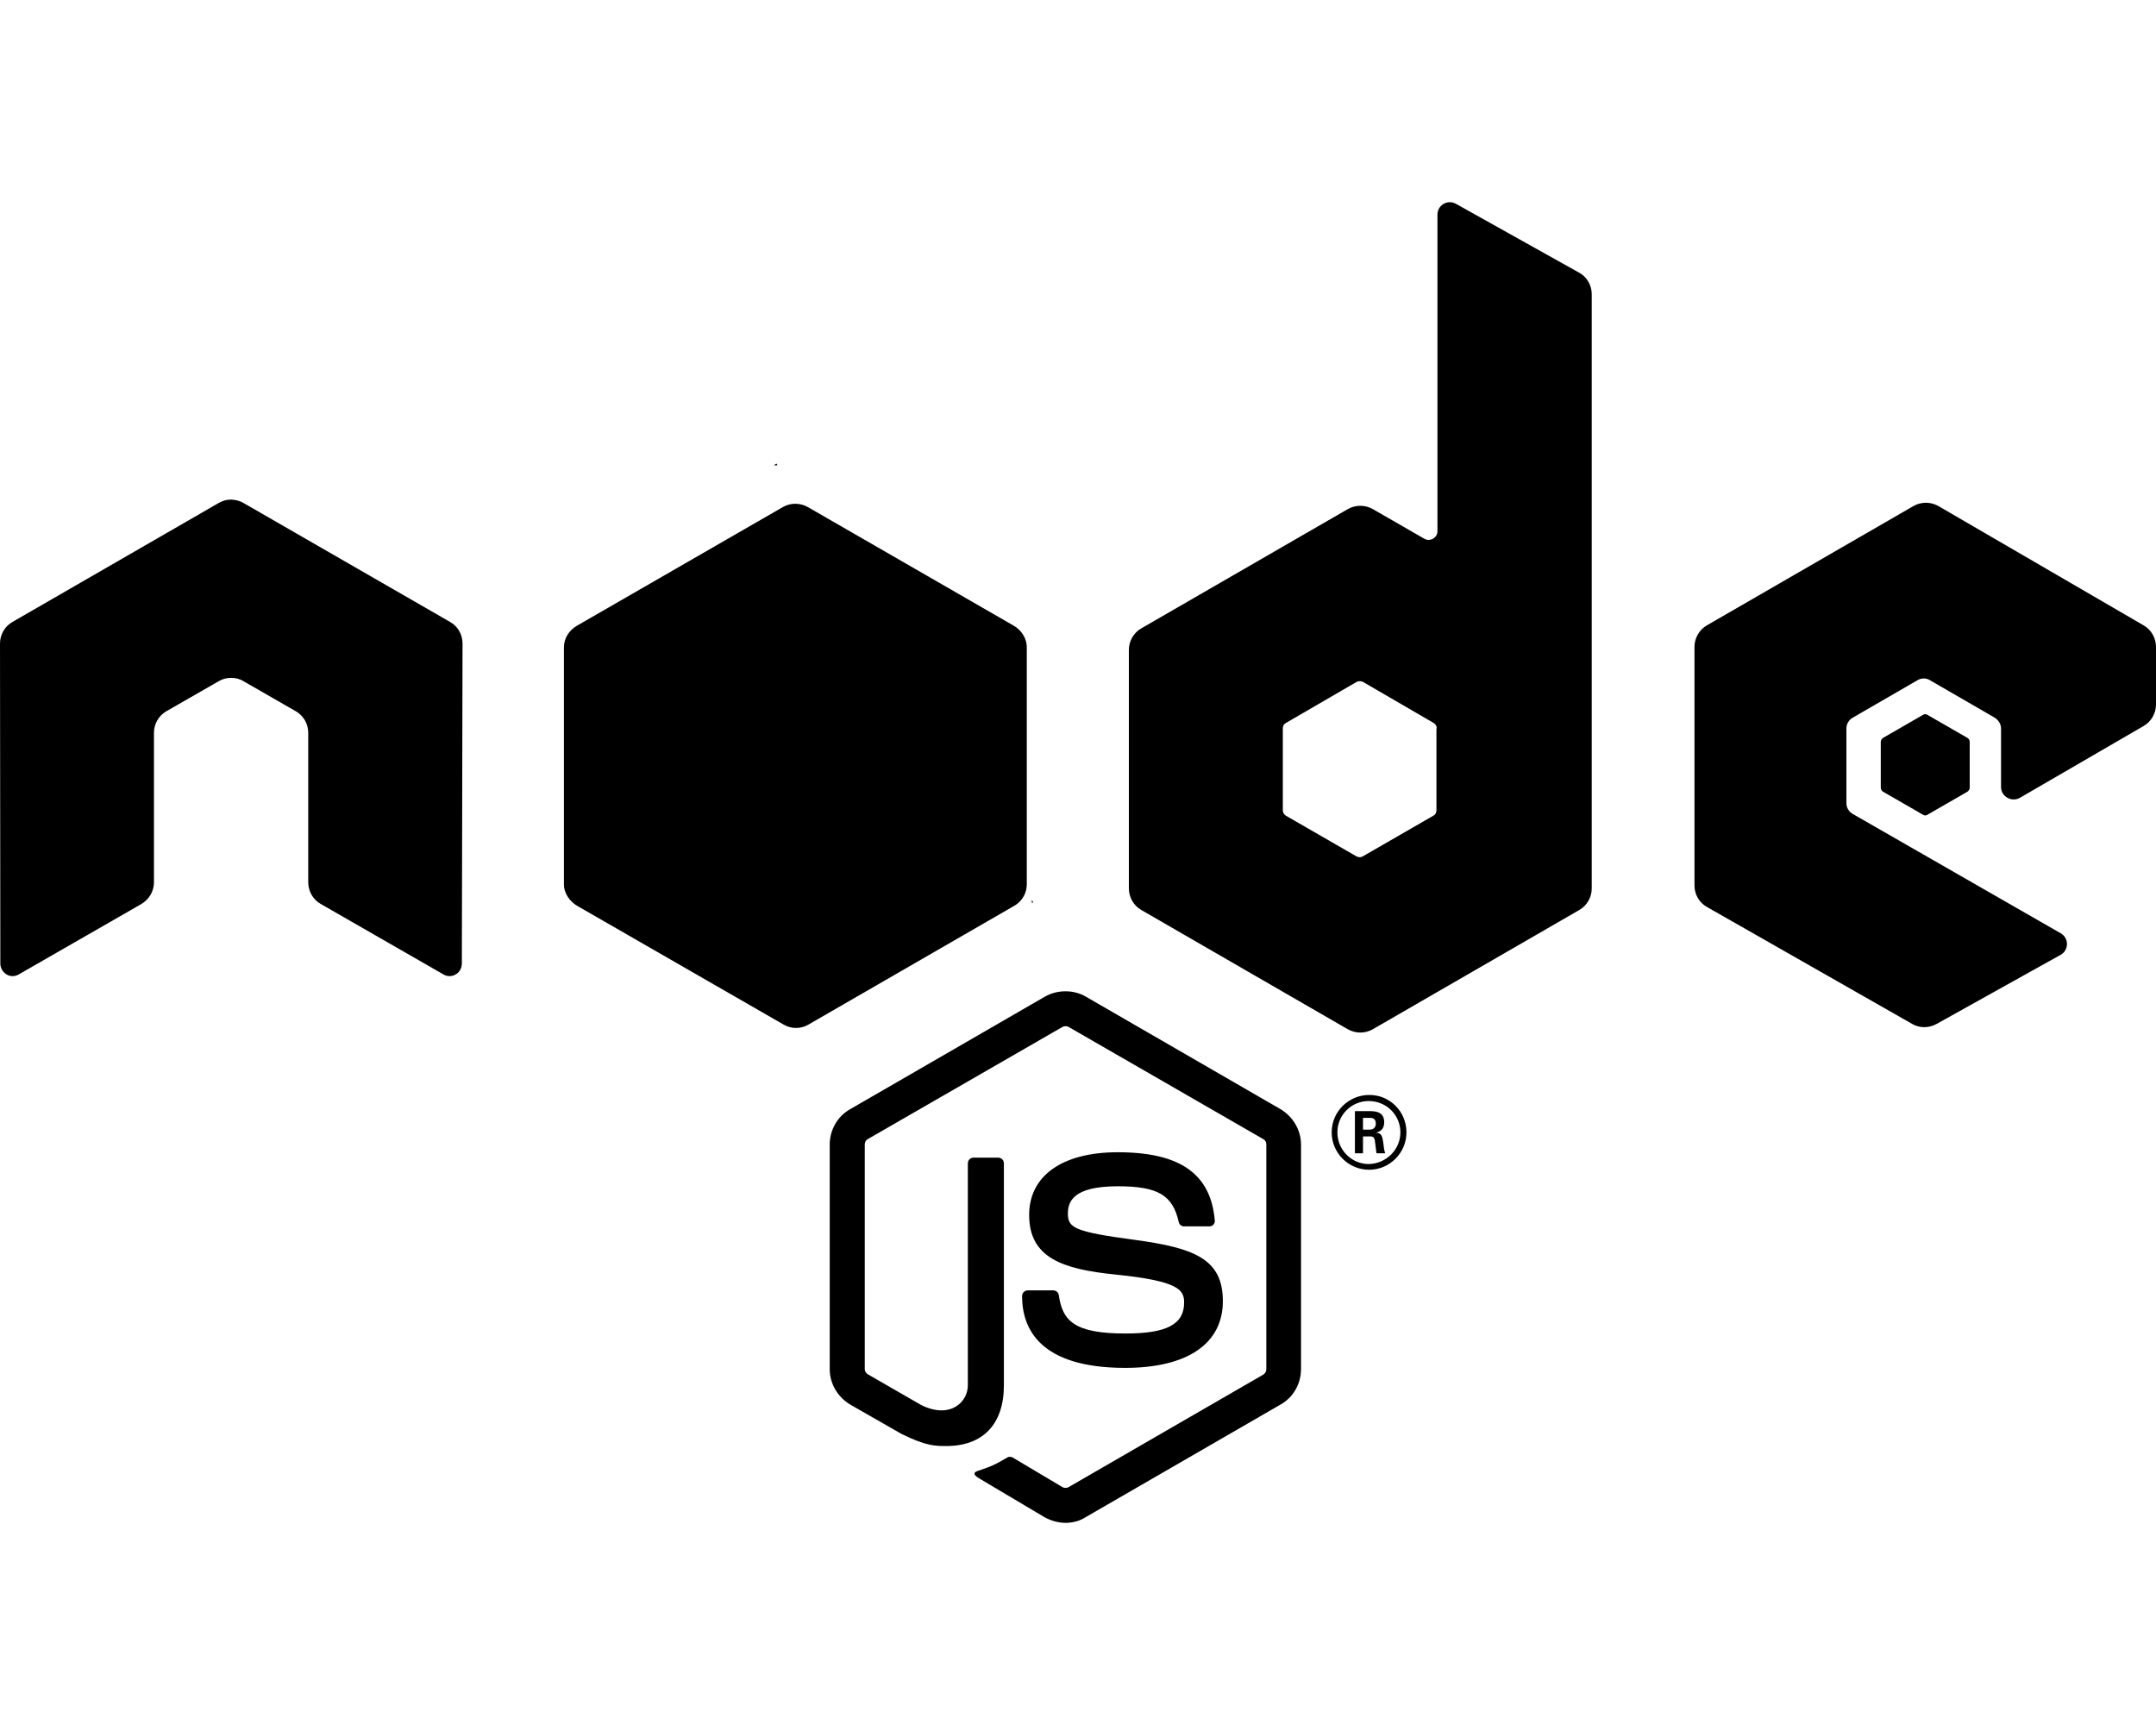
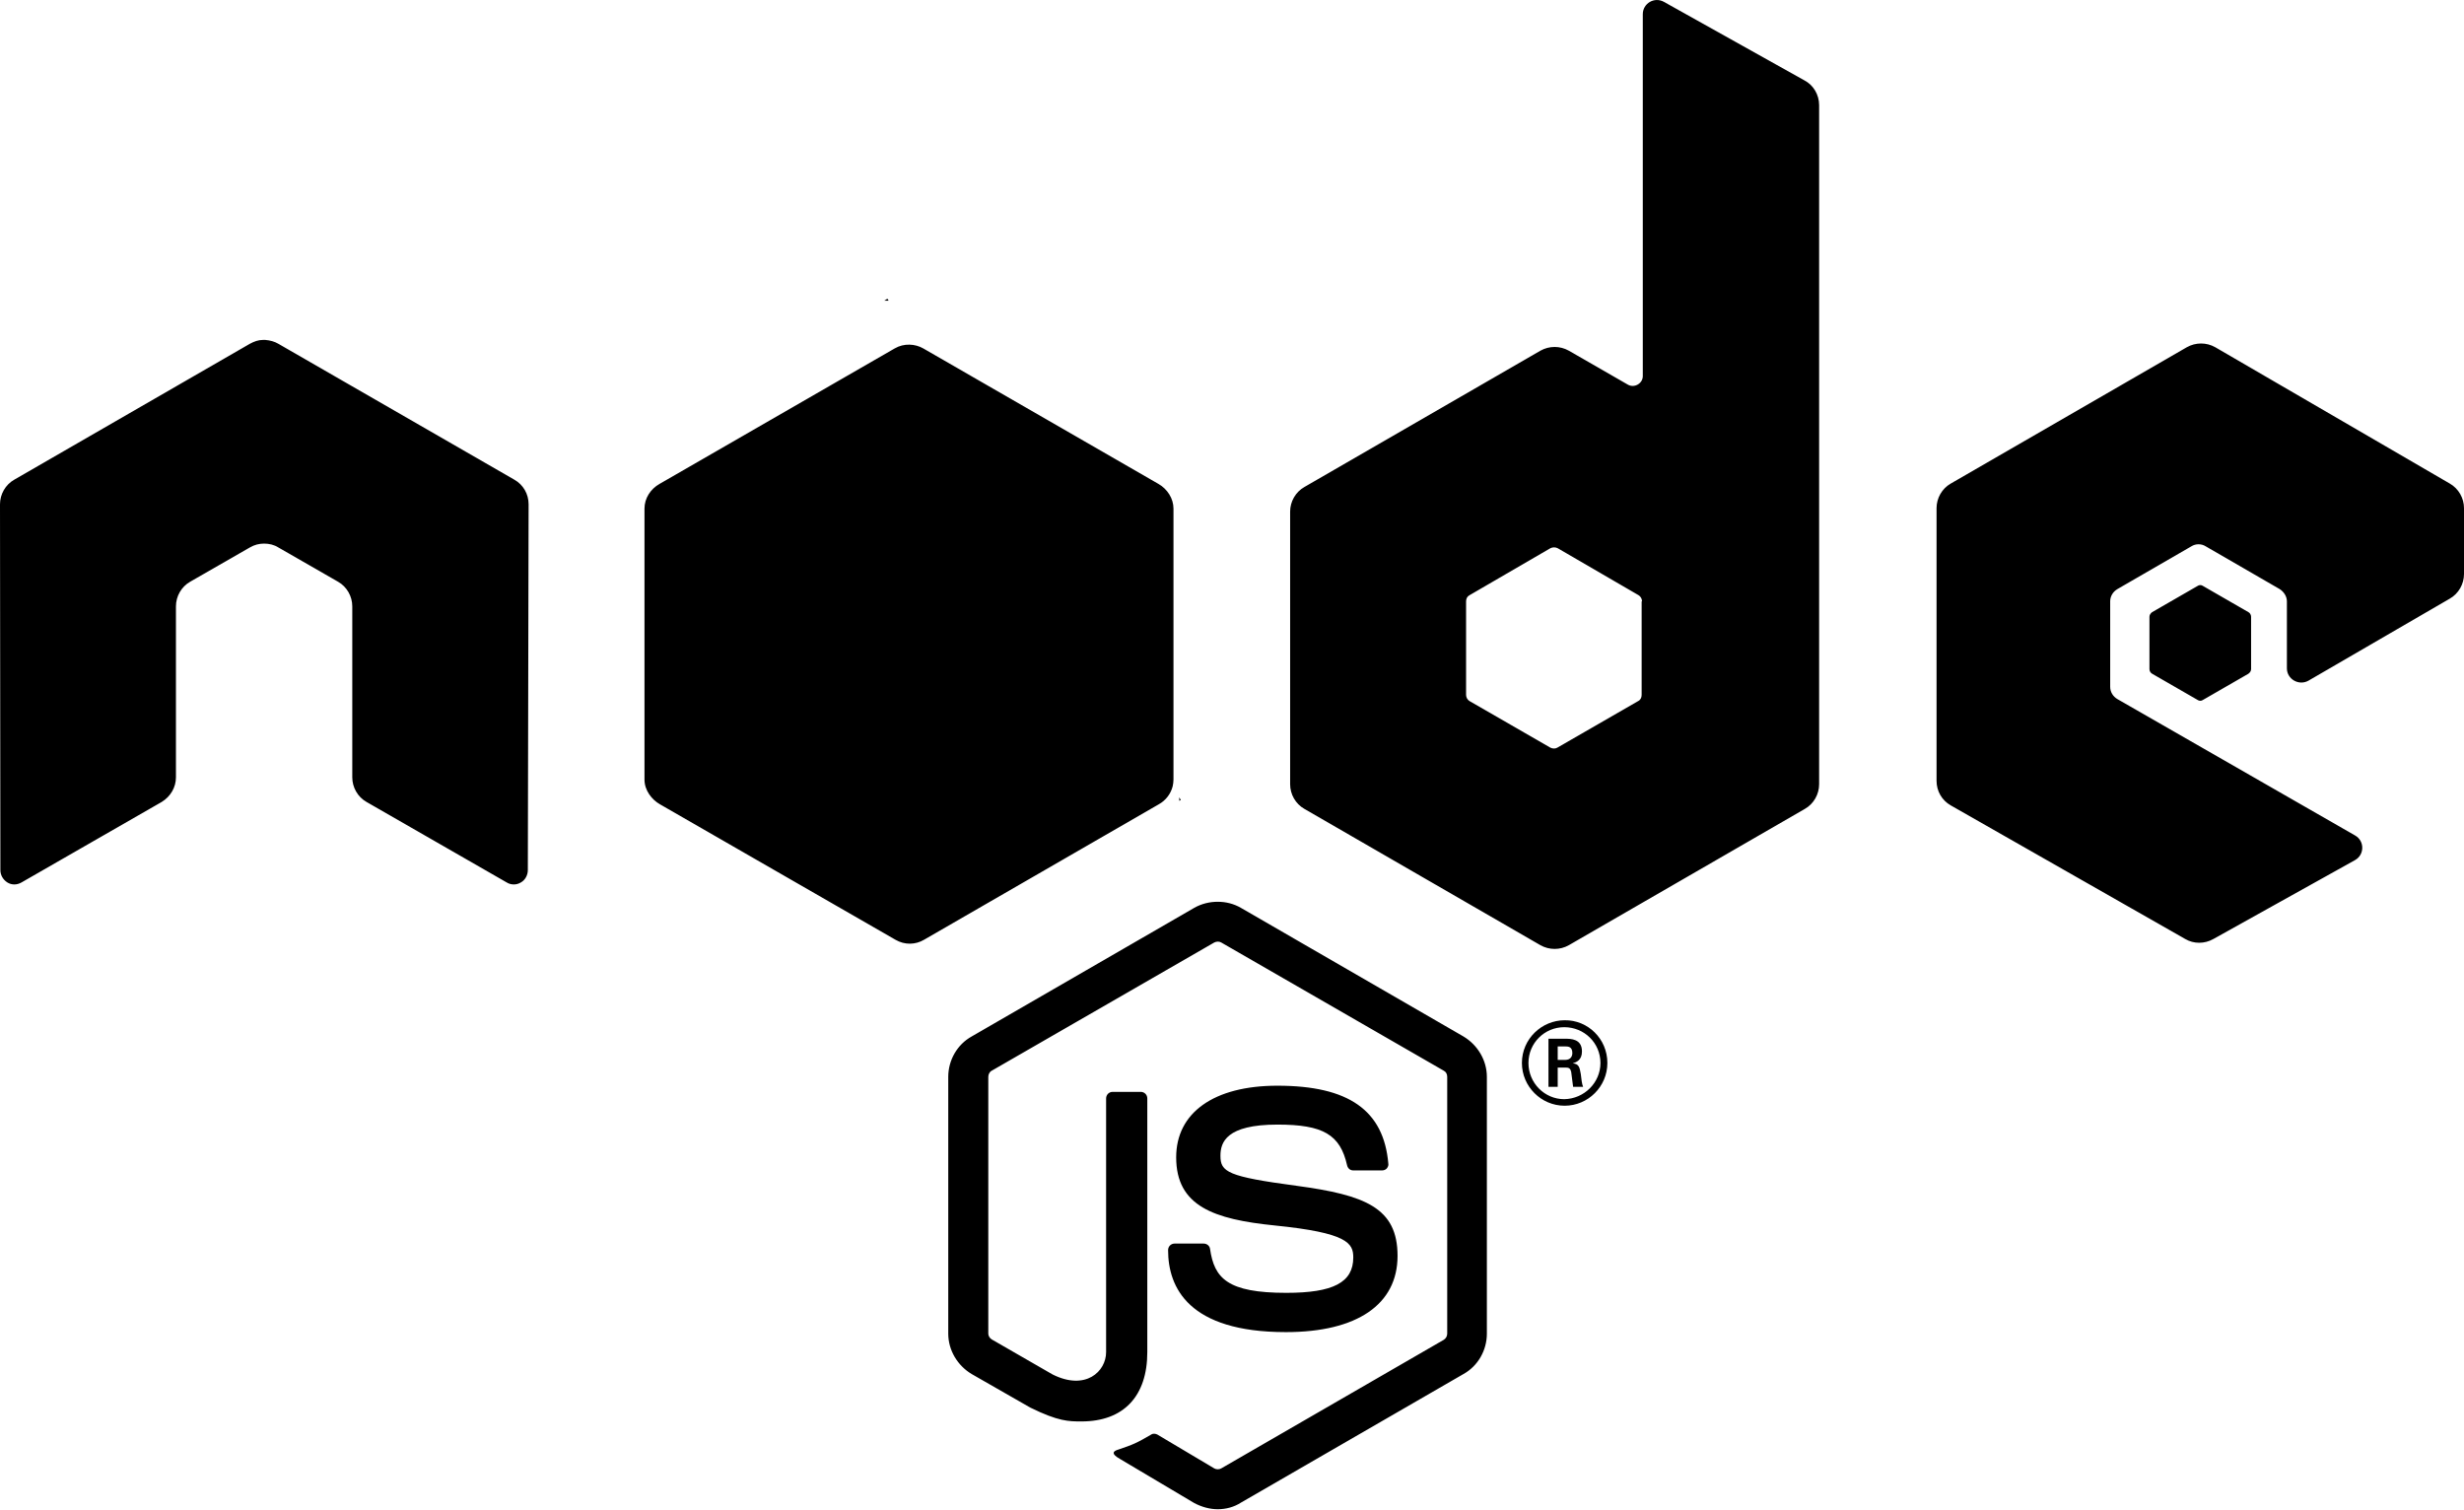
- <svg xmlns="http://www.w3.org/2000/svg" width="640" height="512" class="node" data-icon="node" data-prefix="fab" viewBox="0 0 640 512">
+ <svg xmlns="http://www.w3.org/2000/svg" class="node" data-icon="node" data-prefix="fab" viewBox="0 60.01 640 391.99">
  <path fill="currentColor" d="M316.3 452c-2.1 0-4.2-.6-6.1-1.6L291 439c-2.9-1.6-1.5-2.2-.5-2.5 3.8-1.3 4.6-1.6 8.7-4 .4-.2 1-.1 1.4.1l14.8 8.8c.5.3 1.3.3 1.8 0L375 408c.5-.3.9-.9.9-1.6v-66.7c0-.7-.3-1.3-.9-1.6l-57.8-33.3c-.5-.3-1.2-.3-1.8 0l-57.8 33.3c-.6.3-.9 1-.9 1.6v66.7c0 .6.4 1.2.9 1.5l15.8 9.1c8.6 4.3 13.9-.8 13.9-5.8v-65.9c0-.9.7-1.7 1.7-1.7h7.3c.9 0 1.7.7 1.7 1.7v65.9c0 11.5-6.2 18-17.1 18-3.3 0-6 0-13.3-3.6l-15.2-8.7c-3.7-2.2-6.1-6.2-6.1-10.5v-66.7c0-4.3 2.3-8.4 6.1-10.5l57.8-33.4c3.7-2.1 8.5-2.1 12.1 0l57.8 33.4c3.7 2.2 6.1 6.2 6.1 10.5v66.7c0 4.3-2.3 8.4-6.1 10.5l-57.8 33.4c-1.7 1.1-3.8 1.7-6 1.7zm46.7-65.8c0-12.5-8.4-15.8-26.2-18.2-18-2.4-19.8-3.6-19.8-7.8 0-3.5 1.5-8.1 14.8-8.1 11.9 0 16.3 2.6 18.1 10.6.2.8.8 1.3 1.6 1.3h7.5c.5 0 .9-.2 1.2-.5.3-.4.5-.8.4-1.3-1.2-13.8-10.3-20.2-28.8-20.2-16.5 0-26.3 7-26.3 18.6 0 12.7 9.8 16.1 25.6 17.7 18.9 1.9 20.4 4.6 20.4 8.3 0 6.5-5.2 9.2-17.4 9.2-15.3 0-18.7-3.8-19.8-11.4-.1-.8-.8-1.4-1.7-1.4h-7.5c-.9 0-1.7.7-1.7 1.7 0 9.7 5.3 21.3 30.6 21.3 18.5 0 29-7.2 29-19.8zm54.5-50.1c0 6.1-5 11.1-11.1 11.1s-11.1-5-11.1-11.1c0-6.3 5.2-11.1 11.1-11.1 6-.1 11.1 4.8 11.1 11.1zm-1.8 0c0-5.2-4.2-9.3-9.4-9.3-5.1 0-9.3 4.1-9.3 9.3 0 5.2 4.2 9.4 9.3 9.4 5.2-.1 9.4-4.3 9.4-9.4zm-4.5 6.2h-2.6c-.1-.6-.5-3.8-.5-3.9-.2-.7-.4-1.1-1.3-1.1h-2.2v5h-2.4v-12.5h4.3c1.5 0 4.4 0 4.4 3.3 0 2.3-1.5 2.8-2.4 3.1 1.7.1 1.8 1.2 2.1 2.8.1 1 .3 2.7.6 3.3zm-2.8-8.8c0-1.7-1.2-1.7-1.8-1.7h-2v3.5h1.9c1.6 0 1.9-1.1 1.9-1.8zM137.3 191c0-2.7-1.4-5.1-3.7-6.4l-61.3-35.3c-1-.6-2.2-.9-3.4-1h-.6c-1.2 0-2.3.4-3.4 1L3.7 184.6C1.4 185.9 0 188.4 0 191l.1 95c0 1.3.7 2.5 1.8 3.2 1.1.7 2.5.7 3.7 0L42 268.3c2.3-1.4 3.7-3.8 3.7-6.4v-44.4c0-2.6 1.4-5.1 3.7-6.4l15.5-8.9c1.2-.7 2.4-1 3.7-1 1.3 0 2.6.3 3.7 1l15.5 8.9c2.3 1.3 3.7 3.8 3.7 6.4v44.4c0 2.6 1.4 5.1 3.7 6.4l36.4 20.9c1.1.7 2.6.7 3.7 0 1.1-.6 1.8-1.9 1.8-3.2l.2-95zM472.5 87.3v176.4c0 2.6-1.4 5.1-3.7 6.4l-61.3 35.4c-2.3 1.3-5.1 1.3-7.4 0l-61.3-35.4c-2.3-1.3-3.7-3.8-3.7-6.4v-70.8c0-2.6 1.4-5.1 3.7-6.4l61.3-35.4c2.3-1.3 5.1-1.3 7.4 0l15.3 8.8c1.7 1 3.9-.3 3.9-2.2v-94c0-2.8 3-4.6 5.5-3.2l36.5 20.4c2.3 1.2 3.8 3.7 3.8 6.4zm-46 128.9c0-.7-.4-1.3-.9-1.6l-21-12.2c-.6-.3-1.3-.3-1.9 0l-21 12.2c-.6.3-.9.9-.9 1.6v24.3c0 .7.4 1.3.9 1.6l21 12.1c.6.3 1.3.3 1.8 0l21-12.1c.6-.3.9-.9.9-1.6v-24.3zm209.8-.7c2.3-1.3 3.7-3.8 3.7-6.4V192c0-2.6-1.4-5.1-3.7-6.4l-60.9-35.4c-2.3-1.3-5.1-1.3-7.4 0l-61.3 35.4c-2.3 1.3-3.7 3.8-3.7 6.4v70.8c0 2.7 1.4 5.1 3.7 6.4l60.9 34.7c2.2 1.3 5 1.3 7.3 0l36.8-20.5c2.5-1.4 2.5-5 0-6.4L550 241.6c-1.2-.7-1.9-1.9-1.9-3.2v-22.2c0-1.3.7-2.5 1.9-3.2l19.2-11.1c1.1-.7 2.6-.7 3.7 0l19.2 11.1c1.1.7 1.9 1.9 1.9 3.2v17.4c0 2.8 3.1 4.6 5.6 3.2l36.7-21.3zM559 219c-.4.3-.7.7-.7 1.2v13.6c0 .5.3 1 .7 1.2l11.8 6.8c.4.3 1 .3 1.4 0L584 235c.4-.3.7-.7.7-1.2v-13.6c0-.5-.3-1-.7-1.2l-11.8-6.8c-.4-.3-1-.3-1.4 0L559 219zm-254.2 43.5v-70.4c0-2.6-1.6-5.1-3.9-6.4l-61.1-35.2c-2.1-1.2-5-1.4-7.4 0l-61.1 35.2c-2.3 1.3-3.9 3.7-3.9 6.4v70.4c0 2.8 1.9 5.2 4 6.4l61.2 35.2c2.4 1.4 5.2 1.3 7.4 0l61-35.2c1.8-1 3.1-2.7 3.6-4.7.1-.5.2-1.1.2-1.7zm-74.3-124.9l-.8.5h1.1l-.3-.5zm76.2 130.2l-.4-.7v.9l.4-.2z" />
</svg>
